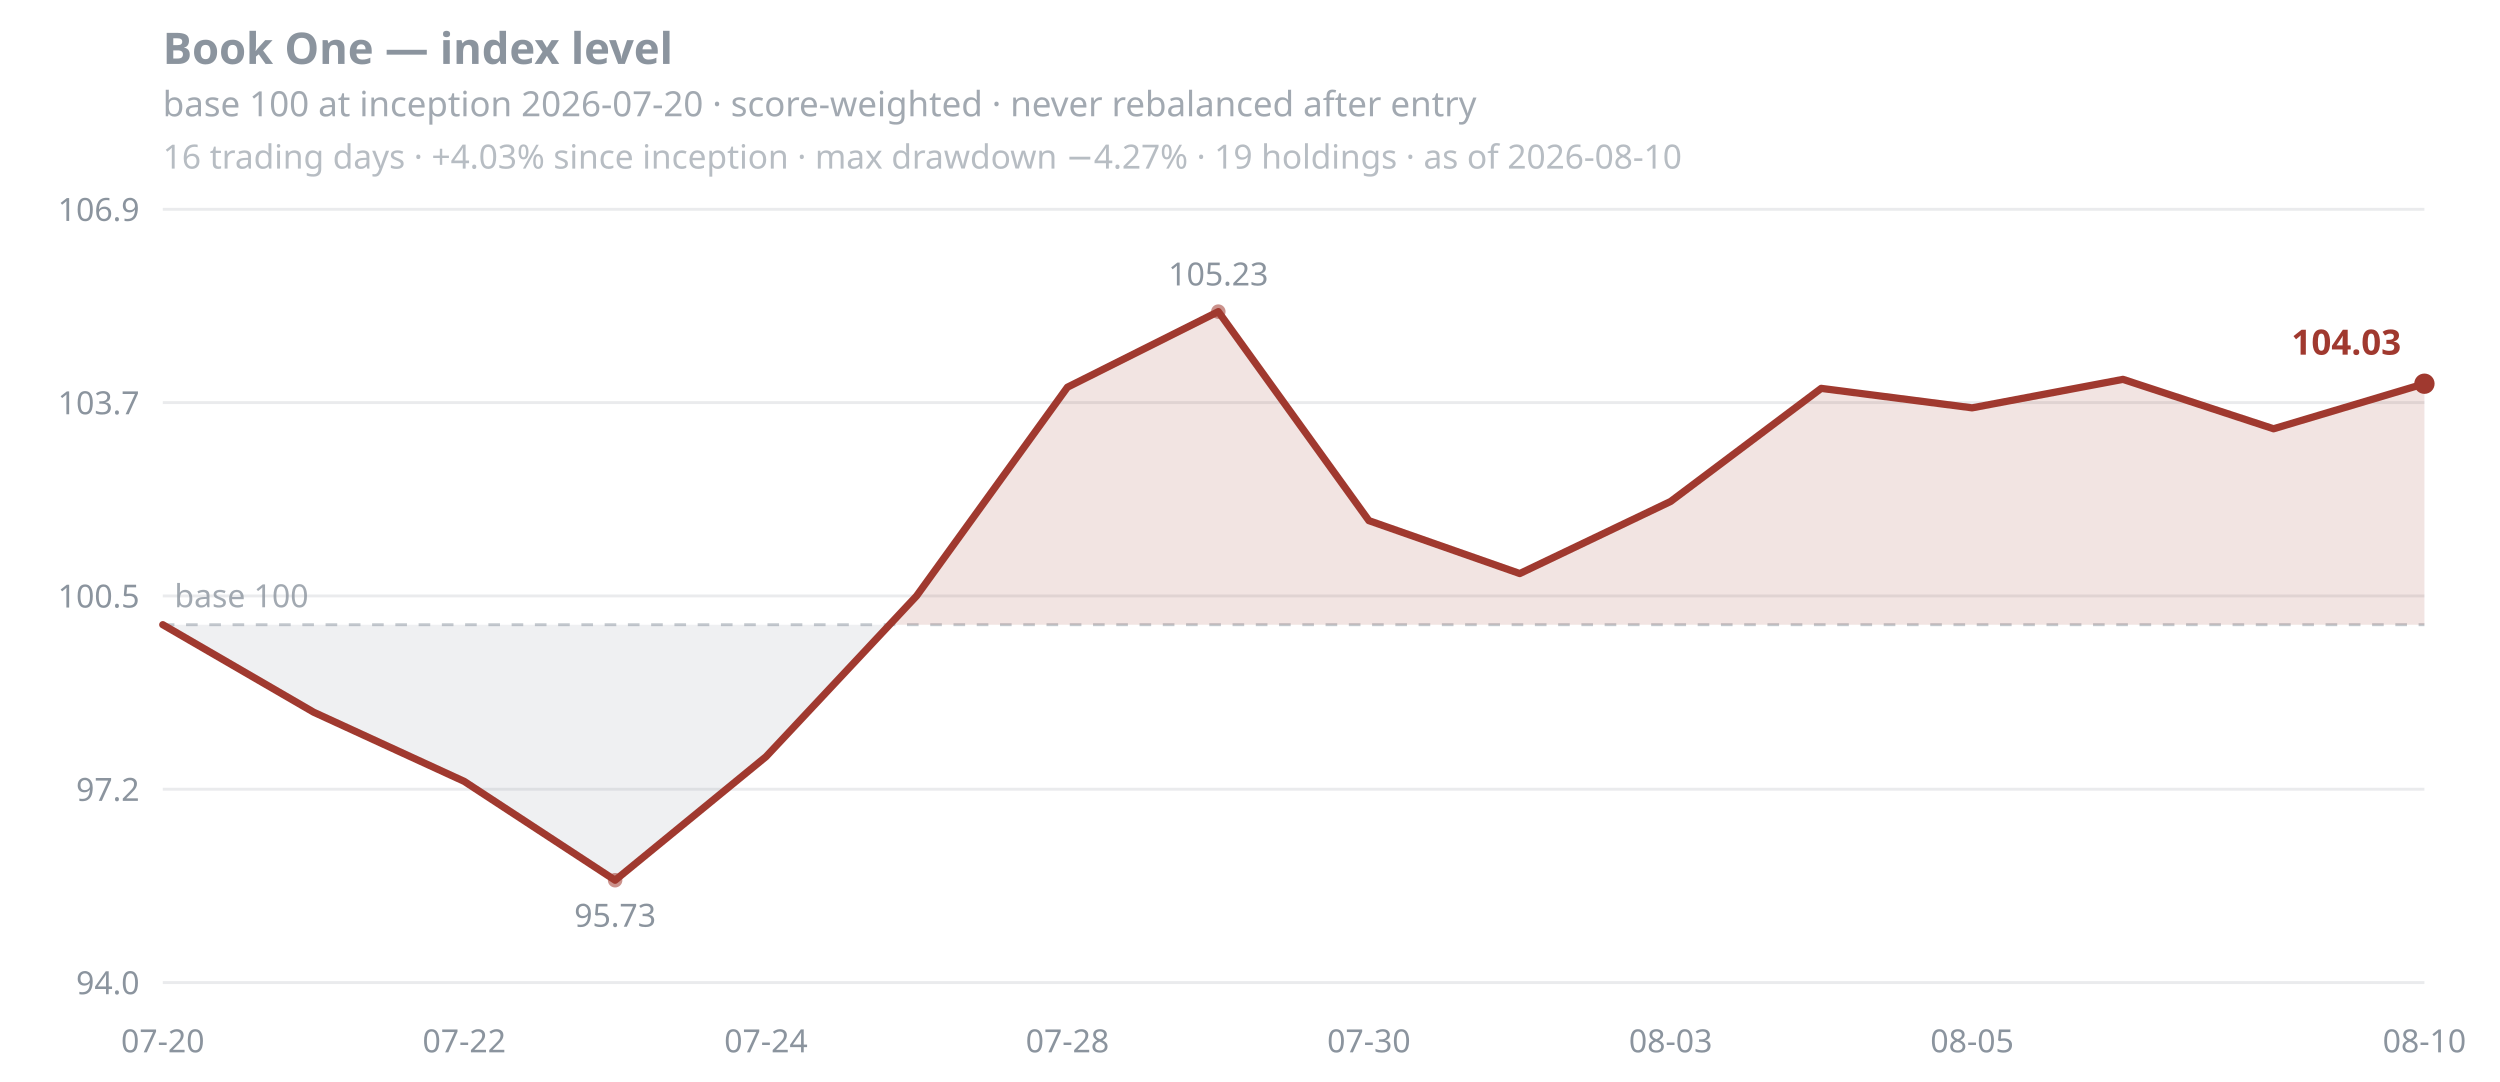
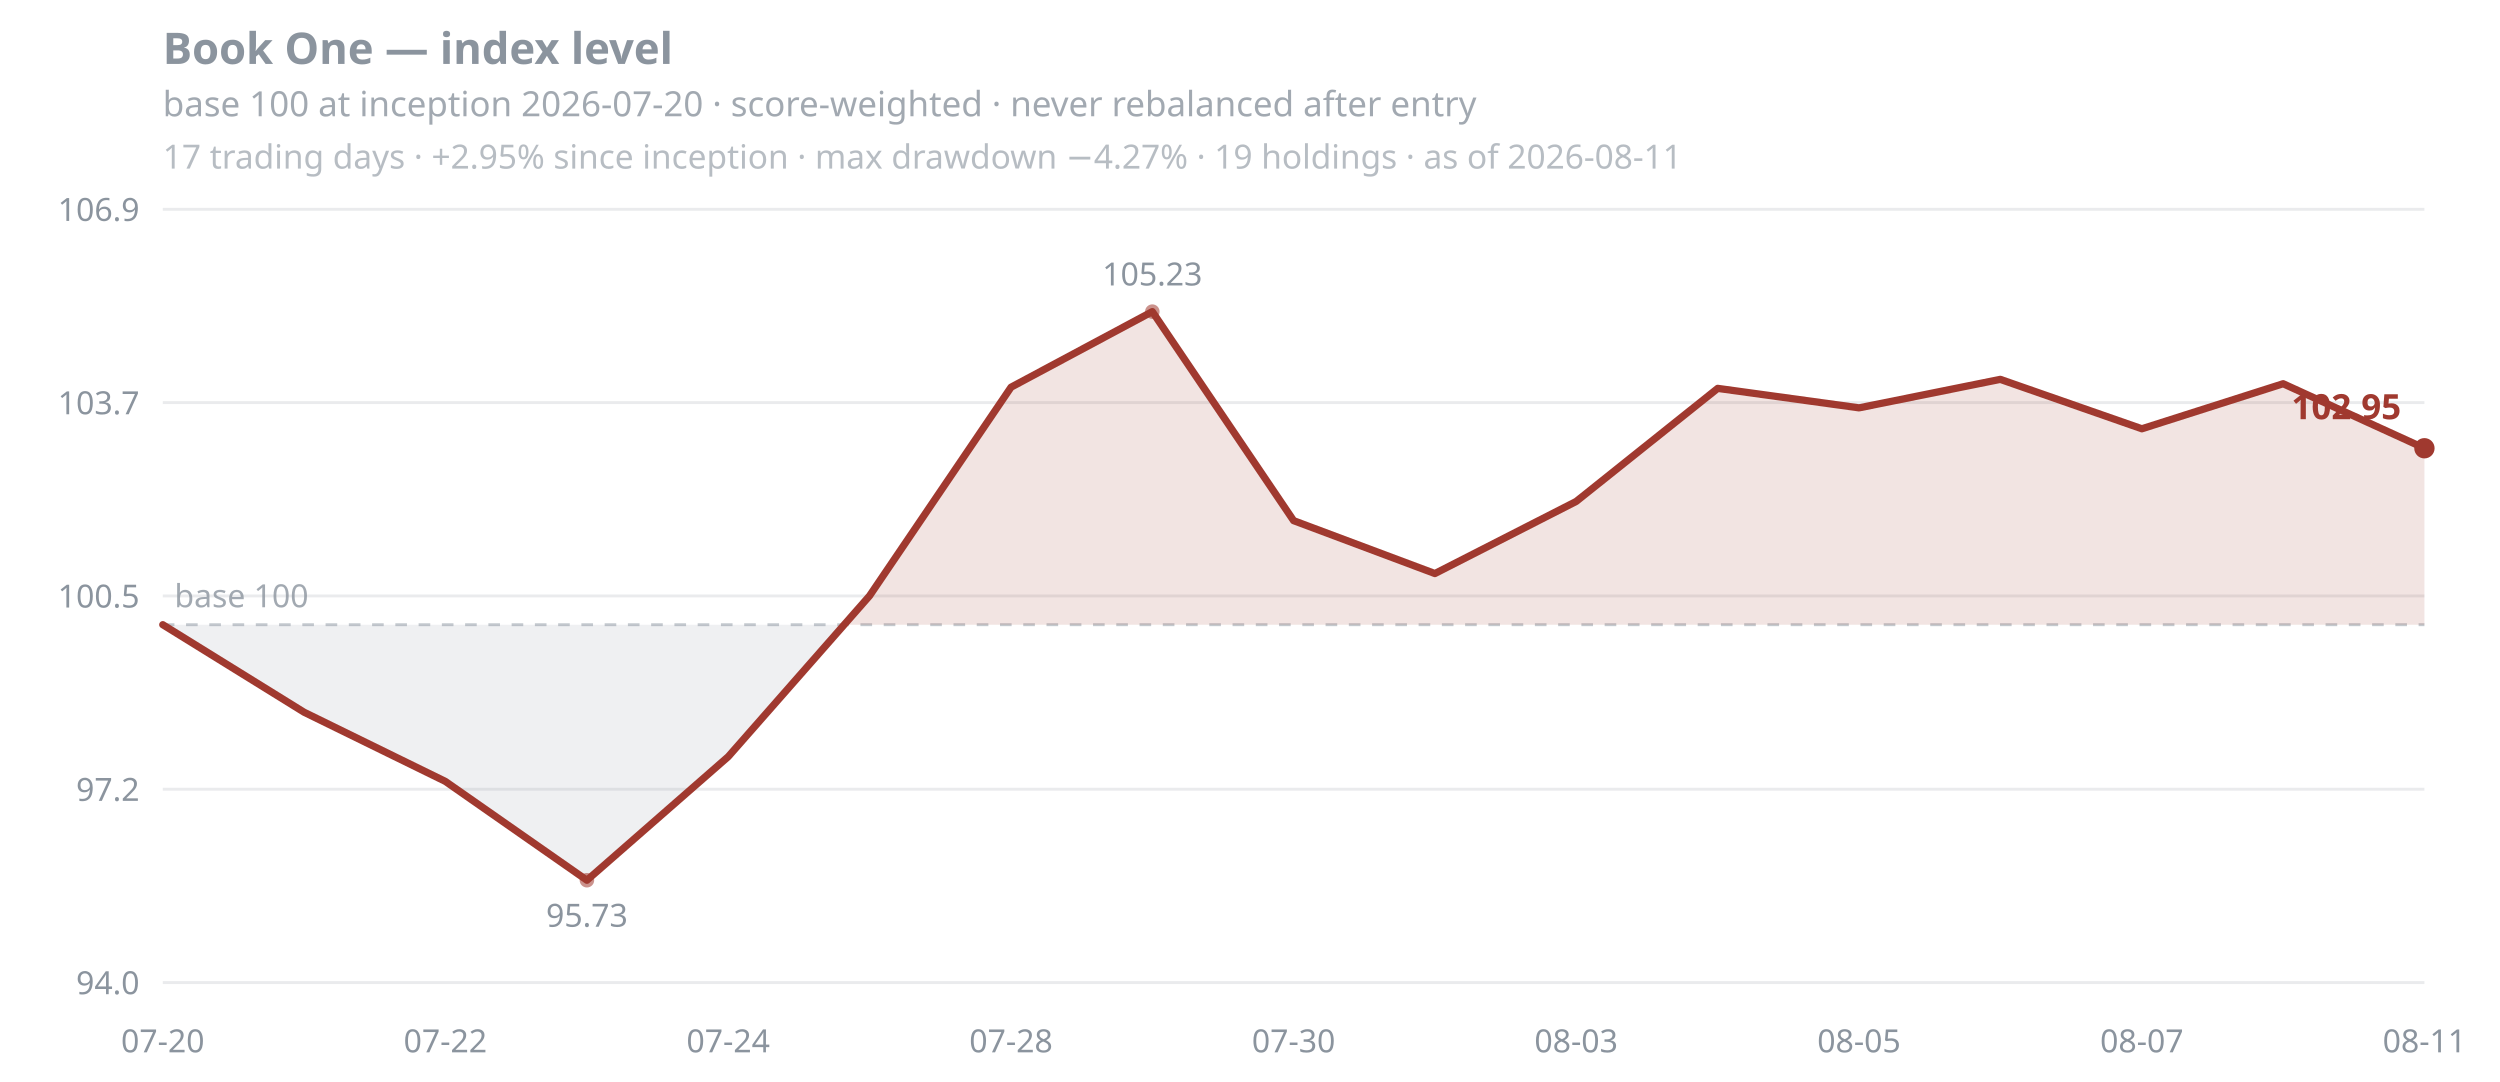
<svg xmlns="http://www.w3.org/2000/svg" viewBox="0 0 860 372" font-family="ui-sans-serif,system-ui,sans-serif">
  <text x="56" y="22" font-size="15" font-weight="600" fill="#8b949e">Book One — index level</text>
  <text x="56" y="40" font-size="12" fill="#8b949e" opacity="0.8">base 100 at inception 2026-07-20 · score-weighted · never rebalanced after entry</text>
-   <text x="56" y="58" font-size="11.5" fill="#8b949e" opacity="0.62">16 trading days · +4.03% since inception · max drawdown −4.27% · 19 holdings · as of 2026-08-10</text>
+   <text x="56" y="58" font-size="11.5" fill="#8b949e" opacity="0.62">17 trading days · +2.95% since inception · max drawdown −4.27% · 19 holdings · as of 2026-08-11</text>
  <line x1="56" y1="338.0" x2="834" y2="338.0" stroke="#8b949e" stroke-opacity="0.18" />
  <text x="48" y="342.0" font-size="11" fill="#8b949e" text-anchor="end">94.0</text>
  <line x1="56" y1="271.5" x2="834" y2="271.5" stroke="#8b949e" stroke-opacity="0.18" />
  <text x="48" y="275.5" font-size="11" fill="#8b949e" text-anchor="end">97.2</text>
  <line x1="56" y1="205.0" x2="834" y2="205.0" stroke="#8b949e" stroke-opacity="0.18" />
  <text x="48" y="209.0" font-size="11" fill="#8b949e" text-anchor="end">100.5</text>
  <line x1="56" y1="138.5" x2="834" y2="138.5" stroke="#8b949e" stroke-opacity="0.18" />
  <text x="48" y="142.5" font-size="11" fill="#8b949e" text-anchor="end">103.7</text>
  <line x1="56" y1="72.0" x2="834" y2="72.0" stroke="#8b949e" stroke-opacity="0.18" />
  <text x="48" y="76.0" font-size="11" fill="#8b949e" text-anchor="end">106.9</text>
  <line x1="56" y1="214.9" x2="834" y2="214.9" stroke="#8b949e" stroke-opacity="0.5" stroke-dasharray="4 4" />
  <text x="60" y="208.9" font-size="11" fill="#8b949e" text-anchor="start" opacity="0.8">base 100</text>
  <text x="56.0" y="362" font-size="11" fill="#8b949e" text-anchor="middle">07-20</text>
-   <text x="159.7" y="362" font-size="11" fill="#8b949e" text-anchor="middle">07-22</text>
-   <text x="263.5" y="362" font-size="11" fill="#8b949e" text-anchor="middle">07-24</text>
-   <text x="367.2" y="362" font-size="11" fill="#8b949e" text-anchor="middle">07-28</text>
-   <text x="470.9" y="362" font-size="11" fill="#8b949e" text-anchor="middle">07-30</text>
-   <text x="574.7" y="362" font-size="11" fill="#8b949e" text-anchor="middle">08-03</text>
-   <text x="678.4" y="362" font-size="11" fill="#8b949e" text-anchor="middle">08-05</text>
-   <text x="834.0" y="362" font-size="11" fill="#8b949e" text-anchor="middle">08-10</text>
+   <text x="153.2" y="362" font-size="11" fill="#8b949e" text-anchor="middle">07-22</text>
+   <text x="250.5" y="362" font-size="11" fill="#8b949e" text-anchor="middle">07-24</text>
+   <text x="347.8" y="362" font-size="11" fill="#8b949e" text-anchor="middle">07-28</text>
+   <text x="445.0" y="362" font-size="11" fill="#8b949e" text-anchor="middle">07-30</text>
+   <text x="542.2" y="362" font-size="11" fill="#8b949e" text-anchor="middle">08-03</text>
+   <text x="639.5" y="362" font-size="11" fill="#8b949e" text-anchor="middle">08-05</text>
+   <text x="736.8" y="362" font-size="11" fill="#8b949e" text-anchor="middle">08-07</text>
+   <text x="834.0" y="362" font-size="11" fill="#8b949e" text-anchor="middle">08-11</text>
  <defs>
    <clipPath id="above">
      <rect x="56" y="72" width="778" height="142.9" />
    </clipPath>
    <clipPath id="below">
      <rect x="56" y="214.9" width="778" height="123.1" />
    </clipPath>
  </defs>
-   <polygon points="56.0,214.9 56.0,214.9 107.9,245.0 159.7,268.8 211.6,302.8 263.5,260.3 315.3,205.0 367.2,133.2 419.1,107.2 470.9,179.1 522.8,197.3 574.7,172.5 626.5,133.6 678.4,140.3 730.3,130.5 782.1,147.5 834.0,132.0 834.0,214.9" fill="#a0392f" fill-opacity="0.14" clip-path="url(#above)" />
-   <polygon points="56.0,214.9 56.0,214.9 107.9,245.0 159.7,268.8 211.6,302.8 263.5,260.3 315.3,205.0 367.2,133.2 419.1,107.2 470.9,179.1 522.8,197.3 574.7,172.5 626.5,133.6 678.4,140.3 730.3,130.5 782.1,147.5 834.0,132.0 834.0,214.9" fill="#8b949e" fill-opacity="0.14" clip-path="url(#below)" />
-   <polyline points="56.0,214.9 107.9,245.0 159.7,268.8 211.6,302.8 263.5,260.3 315.3,205.0 367.2,133.2 419.1,107.2 470.9,179.1 522.8,197.3 574.7,172.5 626.5,133.6 678.4,140.3 730.3,130.5 782.1,147.5 834.0,132.0" fill="none" stroke="#a0392f" stroke-width="2.5" stroke-linejoin="round" stroke-linecap="round" />
-   <circle cx="211.6" cy="302.8" r="2.5" fill="#a0392f" fill-opacity="0.55" />
-   <text x="211.6" y="318.8" font-size="11" fill="#8b949e" text-anchor="middle">95.73</text>
-   <circle cx="419.1" cy="107.2" r="2.5" fill="#a0392f" fill-opacity="0.55" />
-   <text x="419.1" y="98.2" font-size="11" fill="#8b949e" text-anchor="middle">105.23</text>
-   <circle cx="834.0" cy="132.0" r="3.5" fill="#a0392f" />
-   <text x="826.0" y="122.0" font-size="12" font-weight="600" fill="#a0392f" text-anchor="end">104.03</text>
+   <polygon points="56.0,214.9 56.0,214.9 104.6,245.0 153.2,268.8 201.9,302.8 250.5,260.3 299.1,205.0 347.8,133.2 396.4,107.2 445.0,179.1 493.6,197.3 542.2,172.5 590.9,133.6 639.5,140.3 688.1,130.5 736.8,147.5 785.4,132.0 834.0,154.2 834.0,214.9" fill="#a0392f" fill-opacity="0.14" clip-path="url(#above)" />
+   <polygon points="56.0,214.9 56.0,214.9 104.6,245.0 153.2,268.8 201.9,302.8 250.5,260.3 299.1,205.0 347.8,133.2 396.4,107.2 445.0,179.1 493.6,197.3 542.2,172.5 590.9,133.6 639.5,140.3 688.1,130.5 736.8,147.5 785.4,132.0 834.0,154.2 834.0,214.9" fill="#8b949e" fill-opacity="0.14" clip-path="url(#below)" />
+   <polyline points="56.0,214.9 104.6,245.0 153.2,268.8 201.9,302.8 250.5,260.3 299.1,205.0 347.8,133.2 396.4,107.2 445.0,179.1 493.6,197.3 542.2,172.5 590.9,133.6 639.5,140.3 688.1,130.5 736.8,147.5 785.4,132.0 834.0,154.2" fill="none" stroke="#a0392f" stroke-width="2.5" stroke-linejoin="round" stroke-linecap="round" />
+   <circle cx="201.9" cy="302.8" r="2.5" fill="#a0392f" fill-opacity="0.55" />
+   <text x="201.9" y="318.8" font-size="11" fill="#8b949e" text-anchor="middle">95.73</text>
+   <circle cx="396.4" cy="107.2" r="2.5" fill="#a0392f" fill-opacity="0.55" />
+   <text x="396.4" y="98.2" font-size="11" fill="#8b949e" text-anchor="middle">105.23</text>
+   <circle cx="834.0" cy="154.2" r="3.5" fill="#a0392f" />
+   <text x="826.0" y="144.2" font-size="12" font-weight="600" fill="#a0392f" text-anchor="end">102.95</text>
</svg>
